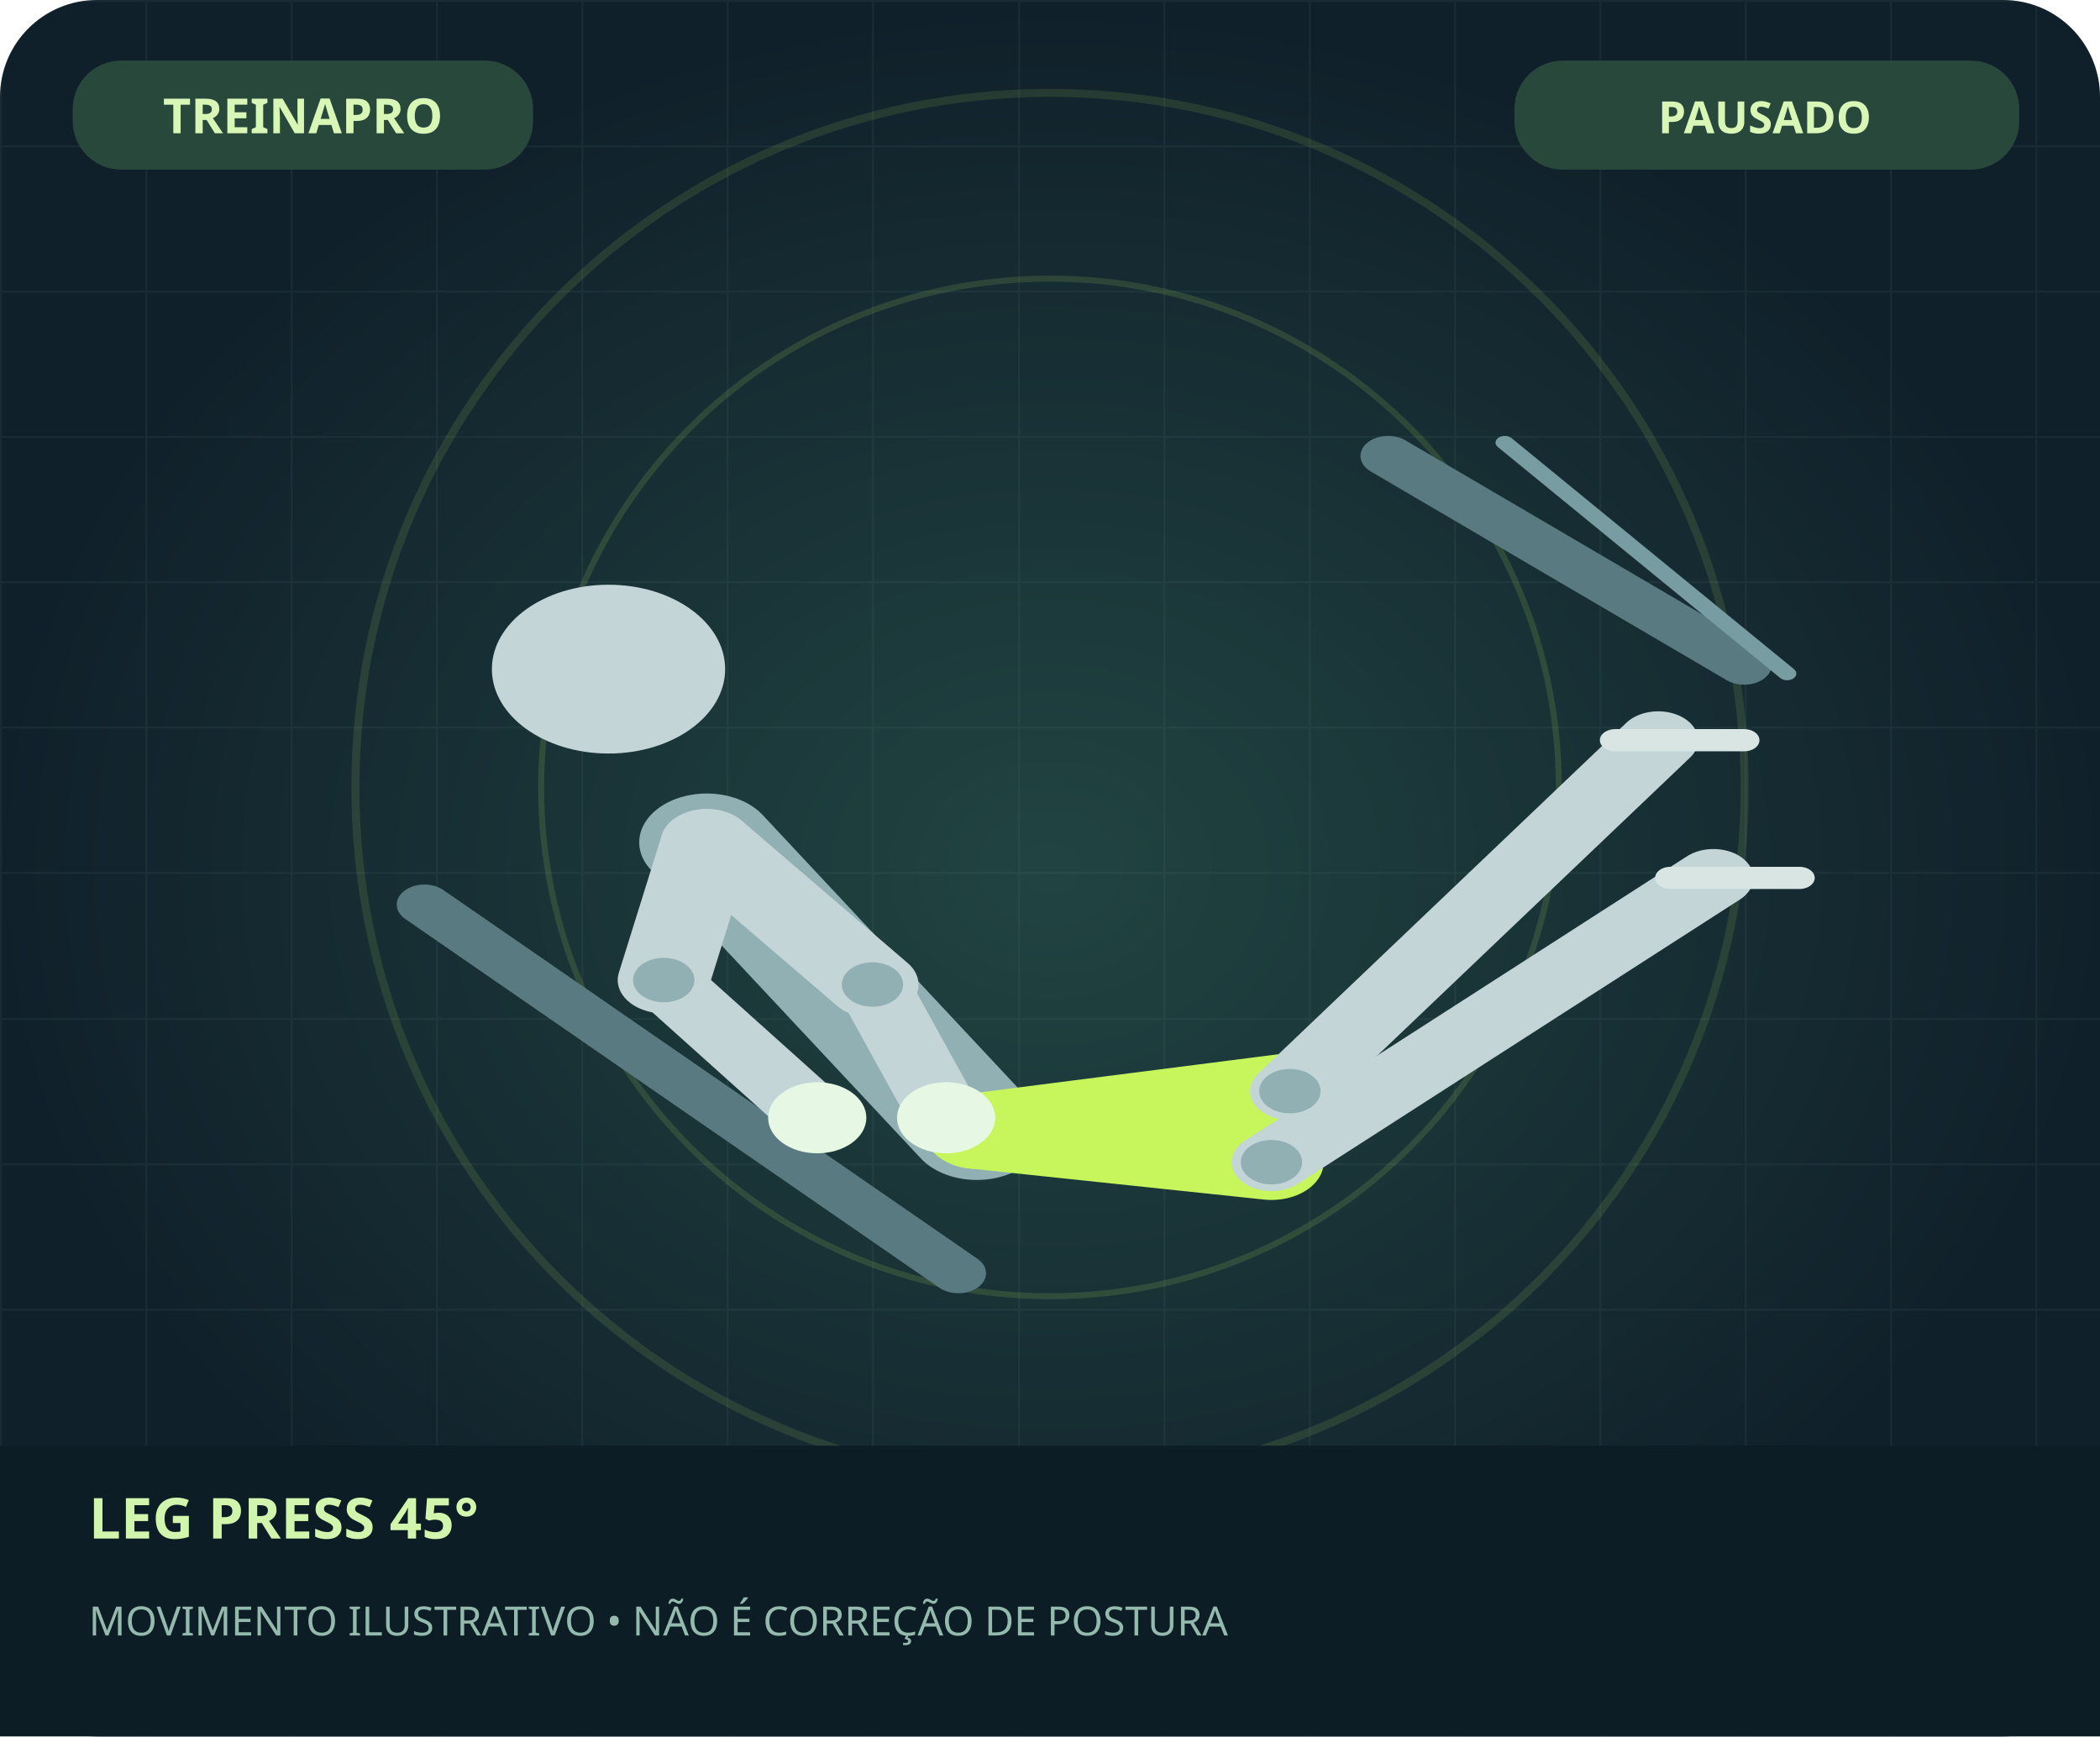
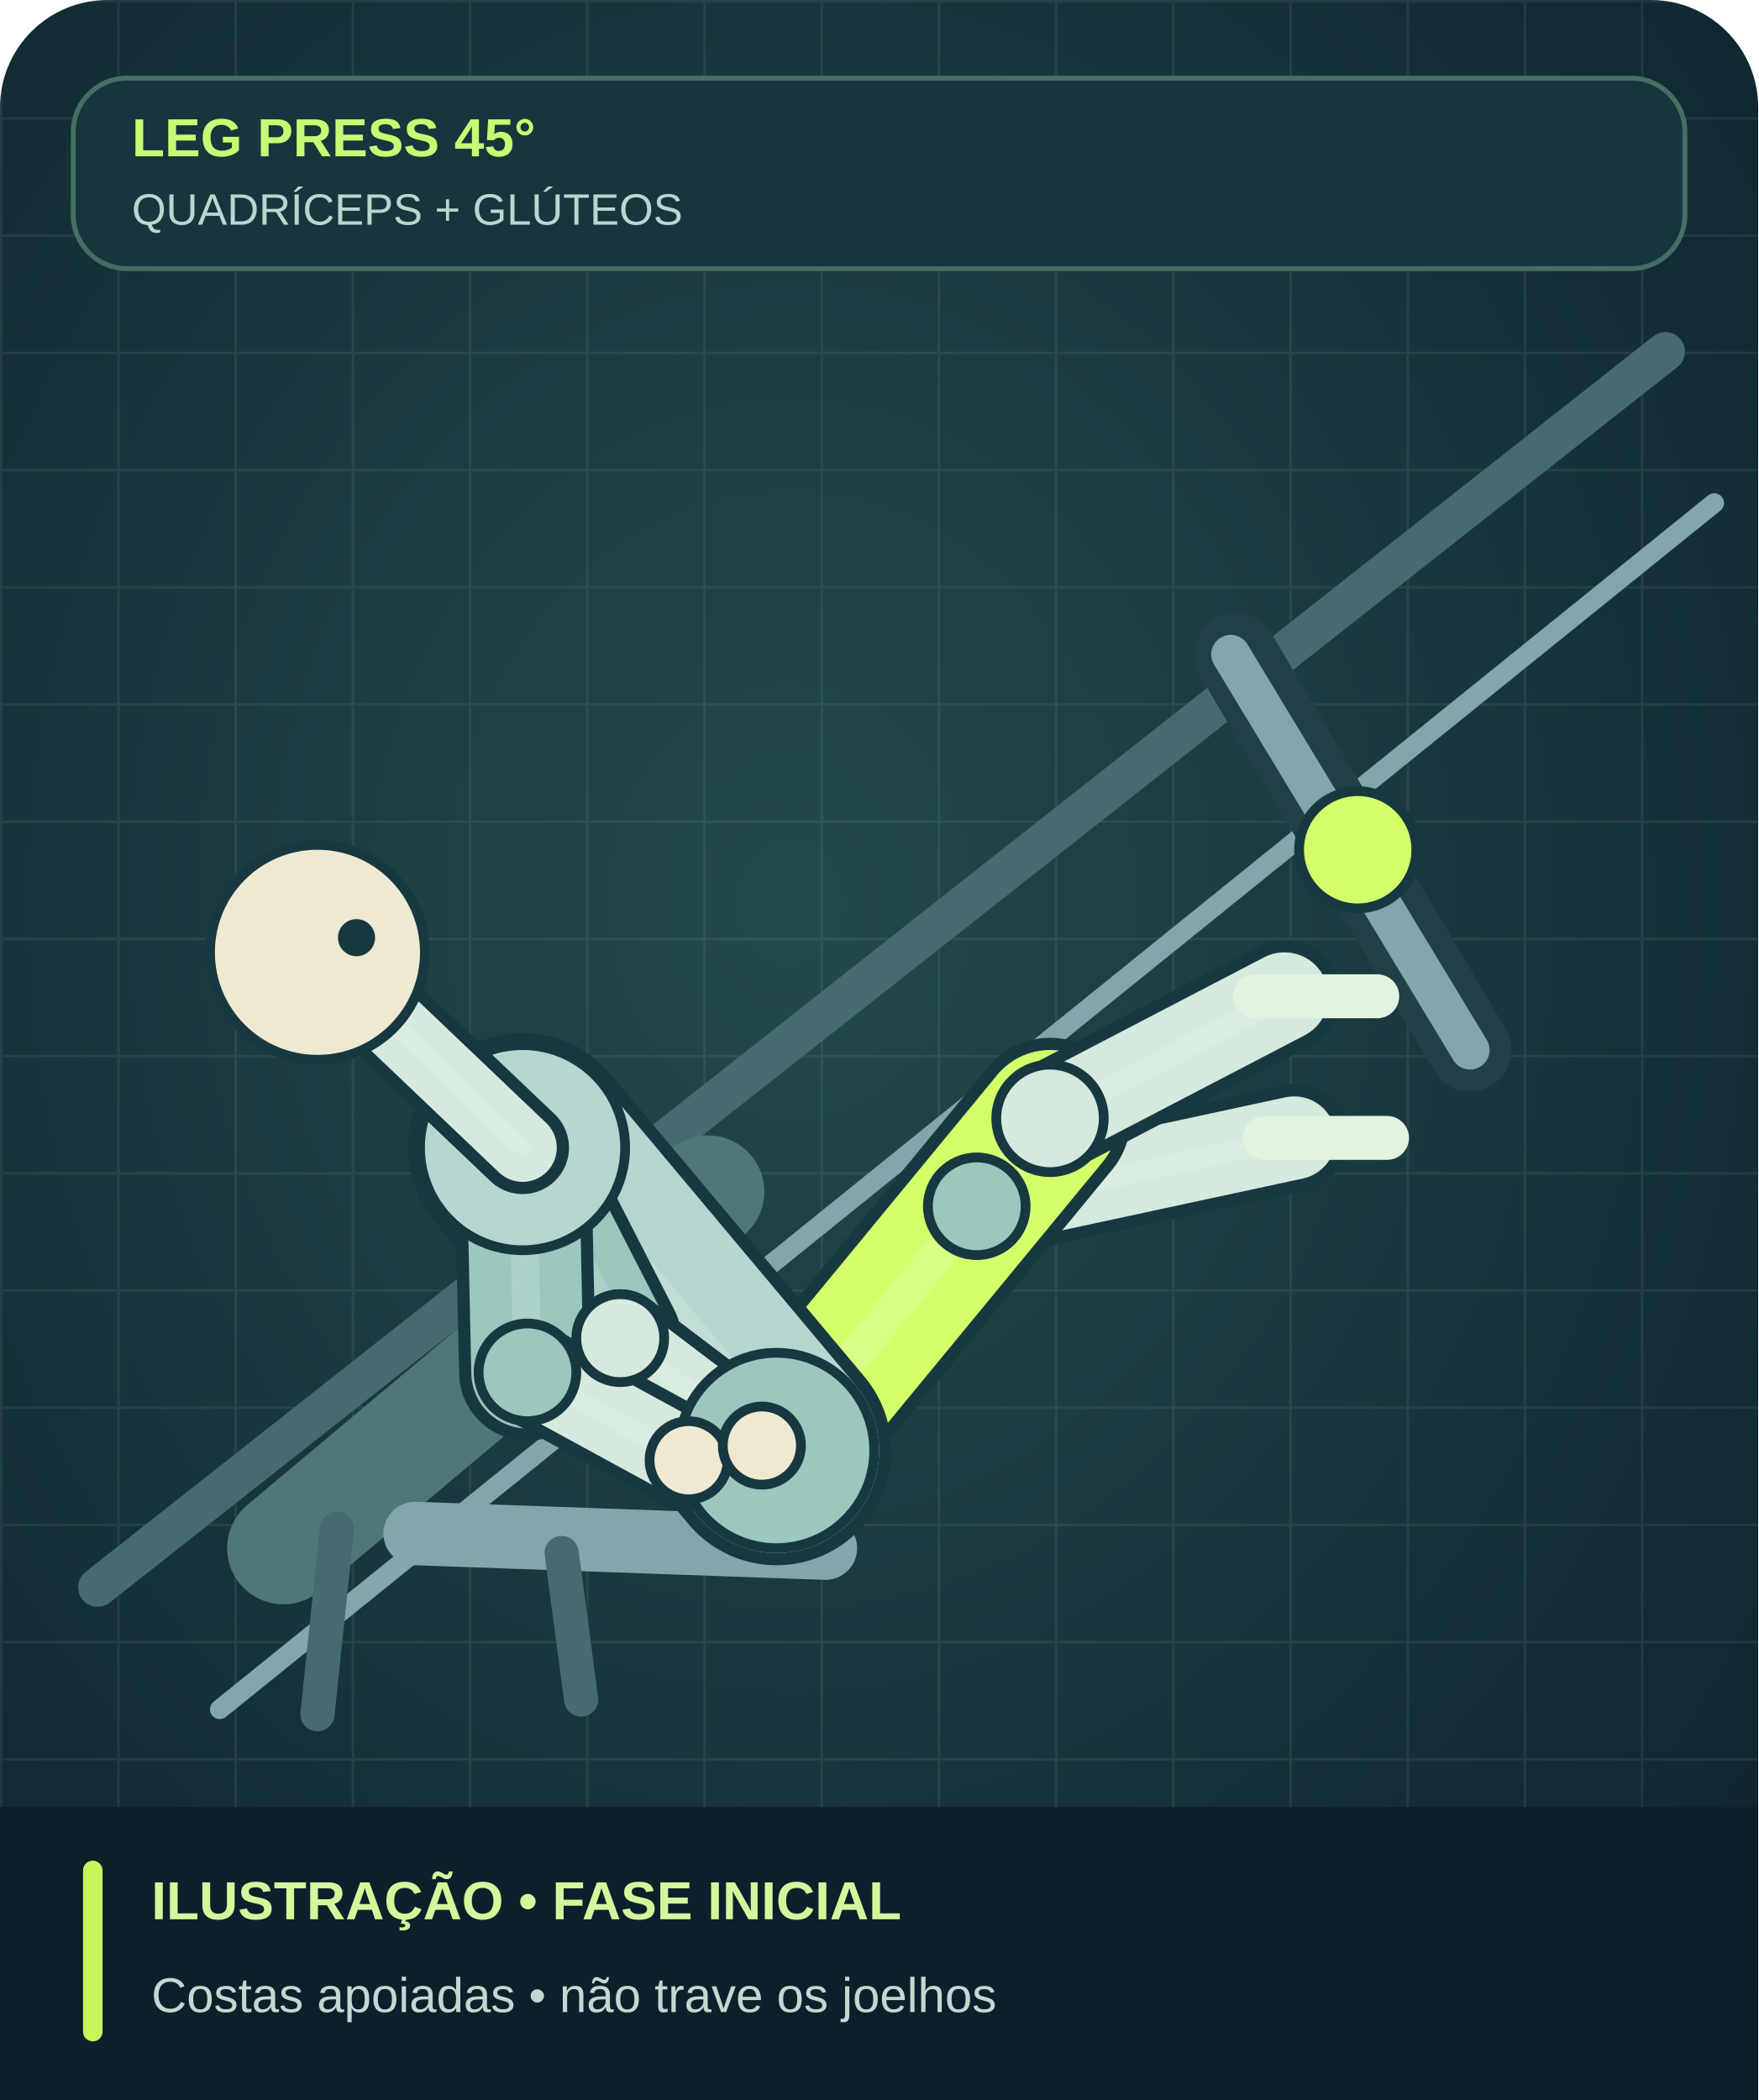
- <svg xmlns="http://www.w3.org/2000/svg" viewBox="0 0 520 430" role="img" aria-labelledby="title desc">
+ <svg xmlns="http://www.w3.org/2000/svg" viewBox="0 0 360 430" role="img" aria-labelledby="title desc">
  <defs>
-     <radialGradient id="bg">
-       <stop stop-color="#214442" />
-       <stop offset="1" stop-color="#10202a" />
+     <radialGradient id="back" cx="45%" cy="43%" r="78%">
+       <stop stop-color="#234b4a" />
+       <stop offset="1" stop-color="#0d222e" />
    </radialGradient>
-     <pattern id="grid" width="36" height="36" patternUnits="userSpaceOnUse">
-       <path d="M36 0H0V36" stroke="#729290" stroke-opacity=".095" fill="none" />
+     <pattern id="gr" patternUnits="userSpaceOnUse" width="24" height="24">
+       <path d="M24 0H0V24" fill="none" stroke="#bbd4cb" stroke-opacity=".09" />
    </pattern>
  </defs>
-   <rect width="520" height="430" rx="24" fill="url(#bg)" />
-   <rect width="520" height="430" rx="24" fill="url(#grid)" />
-   <circle cx="260" cy="195" r="172" fill="none" stroke="#c6f65b" opacity=".11" stroke-width="2" />
-   <circle cx="260" cy="195" r="126" fill="none" stroke="#c6f65b" opacity=".13" stroke-width="1.5" />
-   <rect x="18" y="15" rx="12" width="114" height="27" fill="#29483c" />
-   <text x="75" y="33" fill="#d8f6b6" text-anchor="middle" font-size="12" font-weight="bold" font-family="sans-serif">TREINAPRO</text>
-   <rect x="375" y="15" rx="12" width="125" height="27" fill="#29483c" />
-   <text x="437" y="33" fill="#d8f6b6" text-anchor="middle" font-size="11" font-weight="bold" font-family="sans-serif">PAUSADO</text>
-   <g transform="translate(61 15) scale(1.52 1.10)">
-     <line x1="29" y1="190" x2="116" y2="273" stroke="#587a80" stroke-width="9" stroke-linecap="round" />
-     <line x1="186" y1="89" x2="244" y2="136" stroke="#587a80" stroke-width="9" stroke-linecap="round" />
-     <line x1="205" y1="86" x2="251" y2="138" stroke="#779ca1" stroke-width="3" stroke-linecap="round" />
-     <line x1="75" y1="176" x2="119" y2="241" stroke="#91b0b4" stroke-width="22" stroke-linecap="round" />
-     <line x1="119" y1="241" x2="170" y2="232" stroke="#c6f65b" stroke-width="17" stroke-linecap="round" />
-     <line x1="170" y1="232" x2="230" y2="153" stroke="#c4d5d7" stroke-width="13" stroke-linecap="round" />
-     <line x1="119" y1="241" x2="167" y2="248" stroke="#c6f65b" stroke-width="17" stroke-linecap="round" />
-     <line x1="167" y1="248" x2="239" y2="184" stroke="#c4d5d7" stroke-width="13" stroke-linecap="round" />
-     <line x1="75" y1="176" x2="68" y2="207" stroke="#c4d5d7" stroke-width="15" stroke-linecap="round" />
-     <line x1="68" y1="207" x2="93" y2="238" stroke="#c4d5d7" stroke-width="12" stroke-linecap="round" />
-     <line x1="75" y1="176" x2="102" y2="208" stroke="#c4d5d7" stroke-width="15" stroke-linecap="round" />
-     <line x1="102" y1="208" x2="114" y2="238" stroke="#c4d5d7" stroke-width="12" stroke-linecap="round" />
-     <circle cx="59" cy="137" r="19" fill="#c4d5d7" />
-     <circle cx="68" cy="207" r="5" fill="#91b0b4" />
-     <circle cx="102" cy="208" r="5" fill="#91b0b4" />
-     <circle cx="170" cy="232" r="5" fill="#91b0b4" />
-     <circle cx="167" cy="248" r="5" fill="#91b0b4" />
-     <circle cx="93" cy="238" r="8" fill="#e6f8e4" />
-     <circle cx="114" cy="238" r="8" fill="#e6f8e4" />
-     <line x1="223" y1="153" x2="244" y2="153" stroke="#d8e5e3" stroke-width="5" stroke-linecap="round" />
-     <line x1="232" y1="184" x2="253" y2="184" stroke="#d8e5e3" stroke-width="5" stroke-linecap="round" />
+   <rect width="360" height="430" rx="22" fill="url(#back)" />
+   <rect width="360" height="430" rx="22" fill="url(#gr)" />
+   <rect x="15" y="16" rx="11" width="330" height="39" fill="#17353c" stroke="#456f63" />
+   <text x="27" y="32" fill="#c7fb74" font-size="11" font-weight="800" font-family="Arial,sans-serif">LEG PRESS 45°</text>
+   <text x="27" y="46" fill="#b7d8ce" font-size="9" font-family="Arial,sans-serif">QUADRÍCEPS + GLÚTEOS</text>
+   <g transform="translate(0 -2)">
+     <line x1="20.00" y1="327.00" x2="341.00" y2="74.00" stroke="#456b70" stroke-width="8" stroke-linecap="round" />
+     <line x1="45.00" y1="352.00" x2="351.00" y2="105.00" stroke="#82a6a9" stroke-width="4" stroke-linecap="round" />
+     <line x1="58.00" y1="319.00" x2="145.00" y2="246.00" stroke="#507777" stroke-width="23" stroke-linecap="round" />
+     <line x1="85.00" y1="316.00" x2="169.00" y2="319.00" stroke="#82a6a9" stroke-width="13" stroke-linecap="round" />
+     <line x1="69.00" y1="315.00" x2="65.00" y2="353.00" stroke="#456b70" stroke-width="7" stroke-linecap="round" />
+     <line x1="115.00" y1="320.00" x2="119.00" y2="350.00" stroke="#456b70" stroke-width="7" stroke-linecap="round" />
+     <line x1="253.00" y1="136.00" x2="301.00" y2="217.00" stroke="#203f48" stroke-width="17" stroke-linecap="round" />
+     <line x1="252.00" y1="136.00" x2="301.00" y2="217.00" stroke="#82a6a9" stroke-width="8" stroke-linecap="round" />
+     <circle cx="278.00" cy="176.00" r="12.00" fill="#d2ff6a" stroke="#173840" stroke-width="2" />
+     <line x1="159.00" y1="299.00" x2="200.00" y2="249.00" stroke="#173840" stroke-width="30" stroke-linecap="round" />
+     <line x1="159.00" y1="299.00" x2="200.00" y2="249.00" stroke="#9cc7bf" stroke-width="25" stroke-linecap="round" />
+     <line x1="159.00" y1="299.00" x2="200.00" y2="249.00" stroke="#f3fff2" stroke-width="6.25" stroke-linecap="round" opacity=".18" />
+     <line x1="200.00" y1="249.00" x2="265.00" y2="235.00" stroke="#173840" stroke-width="22" stroke-linecap="round" />
+     <line x1="200.00" y1="249.00" x2="265.00" y2="235.00" stroke="#d5e9de" stroke-width="17" stroke-linecap="round" />
+     <line x1="200.00" y1="249.00" x2="265.00" y2="235.00" stroke="#f3fff2" stroke-width="4.25" stroke-linecap="round" opacity=".18" />
+     <line x1="159.00" y1="299.00" x2="215.00" y2="231.00" stroke="#173840" stroke-width="33" stroke-linecap="round" />
+     <line x1="159.00" y1="299.00" x2="215.00" y2="231.00" stroke="#d2ff6a" stroke-width="28" stroke-linecap="round" />
+     <line x1="159.00" y1="299.00" x2="215.00" y2="231.00" stroke="#f3fff2" stroke-width="7" stroke-linecap="round" opacity=".18" />
+     <line x1="215.00" y1="231.00" x2="263.00" y2="206.00" stroke="#173840" stroke-width="23" stroke-linecap="round" />
+     <line x1="215.00" y1="231.00" x2="263.00" y2="206.00" stroke="#d5e9de" stroke-width="18" stroke-linecap="round" />
+     <line x1="215.00" y1="231.00" x2="263.00" y2="206.00" stroke="#f3fff2" stroke-width="4.5" stroke-linecap="round" opacity=".18" />
+     <line x1="107.00" y1="237.00" x2="159.00" y2="299.00" stroke="#173840" stroke-width="47" stroke-linecap="round" />
+     <line x1="107.00" y1="237.00" x2="159.00" y2="299.00" stroke="#b6d6d0" stroke-width="42" stroke-linecap="round" />
+     <line x1="107.00" y1="237.00" x2="159.00" y2="299.00" stroke="#f3fff2" stroke-width="10.5" stroke-linecap="round" opacity=".18" />
+     <line x1="107.00" y1="237.00" x2="127.00" y2="276.00" stroke="#173840" stroke-width="25" stroke-linecap="round" />
+     <line x1="107.00" y1="237.00" x2="127.00" y2="276.00" stroke="#9cc7bf" stroke-width="20" stroke-linecap="round" />
+     <line x1="107.00" y1="237.00" x2="127.00" y2="276.00" stroke="#f3fff2" stroke-width="5" stroke-linecap="round" opacity=".18" />
+     <line x1="127.00" y1="276.00" x2="156.00" y2="298.00" stroke="#173840" stroke-width="20" stroke-linecap="round" />
+     <line x1="127.00" y1="276.00" x2="156.00" y2="298.00" stroke="#d5e9de" stroke-width="15" stroke-linecap="round" />
+     <line x1="127.00" y1="276.00" x2="156.00" y2="298.00" stroke="#f3fff2" stroke-width="3.75" stroke-linecap="round" opacity=".18" />
+     <line x1="107.00" y1="237.00" x2="108.00" y2="283.00" stroke="#173840" stroke-width="28" stroke-linecap="round" />
+     <line x1="107.00" y1="237.00" x2="108.00" y2="283.00" stroke="#9cc7bf" stroke-width="23" stroke-linecap="round" />
+     <line x1="107.00" y1="237.00" x2="108.00" y2="283.00" stroke="#f3fff2" stroke-width="5.75" stroke-linecap="round" opacity=".18" />
+     <line x1="108.00" y1="283.00" x2="141.00" y2="301.00" stroke="#173840" stroke-width="21" stroke-linecap="round" />
+     <line x1="108.00" y1="283.00" x2="141.00" y2="301.00" stroke="#d5e9de" stroke-width="16" stroke-linecap="round" />
+     <line x1="108.00" y1="283.00" x2="141.00" y2="301.00" stroke="#f3fff2" stroke-width="4" stroke-linecap="round" opacity=".18" />
+     <circle cx="159.00" cy="299.00" r="20.00" fill="#9cc7bf" stroke="#173840" stroke-width="2" />
+     <circle cx="107.00" cy="237.00" r="21.00" fill="#b6d6d0" stroke="#173840" stroke-width="2" />
+     <circle cx="215.00" cy="231.00" r="11.00" fill="#d5e9de" stroke="#173840" stroke-width="2" />
+     <circle cx="200.00" cy="249.00" r="10.00" fill="#9cc7bf" stroke="#173840" stroke-width="2" />
+     <circle cx="108.00" cy="283.00" r="10.00" fill="#9cc7bf" stroke="#173840" stroke-width="2" />
+     <circle cx="127.00" cy="276.00" r="9.00" fill="#d5e9de" stroke="#173840" stroke-width="2" />
+     <circle cx="141.00" cy="301.00" r="8.00" fill="#f0e9d2" stroke="#173840" stroke-width="2" />
+     <circle cx="156.00" cy="298.00" r="8.00" fill="#f0e9d2" stroke="#173840" stroke-width="2" />
+     <line x1="107.00" y1="237.00" x2="65.00" y2="197.00" stroke="#173840" stroke-width="19" stroke-linecap="round" />
+     <line x1="107.00" y1="237.00" x2="65.00" y2="197.00" stroke="#d5e9de" stroke-width="14" stroke-linecap="round" />
+     <line x1="107.00" y1="237.00" x2="65.00" y2="197.00" stroke="#f3fff2" stroke-width="3.5" stroke-linecap="round" opacity=".18" />
+     <circle cx="65.00" cy="197.00" r="22.00" fill="#f0e9d2" stroke="#173840" stroke-width="2" />
+     <circle cx="73.00" cy="194.00" r="2.80" fill="#173840" stroke="#173840" stroke-width="2" />
+     <line x1="257.00" y1="206.00" x2="282.00" y2="206.00" stroke="#e2f3df" stroke-width="9" stroke-linecap="round" />
+     <line x1="259.00" y1="235.00" x2="284.00" y2="235.00" stroke="#e2f3df" stroke-width="9" stroke-linecap="round" />
  </g>
-   <rect x="0" y="358" width="520" height="72" fill="#0d1d25" />
-   <text x="22" y="381" fill="#d2f5ad" font-size="14" font-family="sans-serif" font-weight="bold">LEG PRESS 45°</text>
-   <text x="22" y="405" fill="#94b9ad" font-size="10" font-family="sans-serif">MOVIMENTO ILUSTRATIVO • NÃO É CORREÇÃO DE POSTURA</text>
+   <rect x="0" y="370" width="360" height="60" fill="#0c202b" />
+   <rect x="17" y="381" width="4" height="37" rx="2" fill="#c6f65b" />
+   <text x="31" y="393" fill="#d6f69c" font-size="11" font-family="Arial,sans-serif" font-weight="800">ILUSTRAÇÃO • FASE INICIAL</text>
+   <text x="31" y="412" fill="#c2d9d1" font-size="10" font-family="Arial,sans-serif">Costas apoiadas • não trave os joelhos</text>
</svg>
